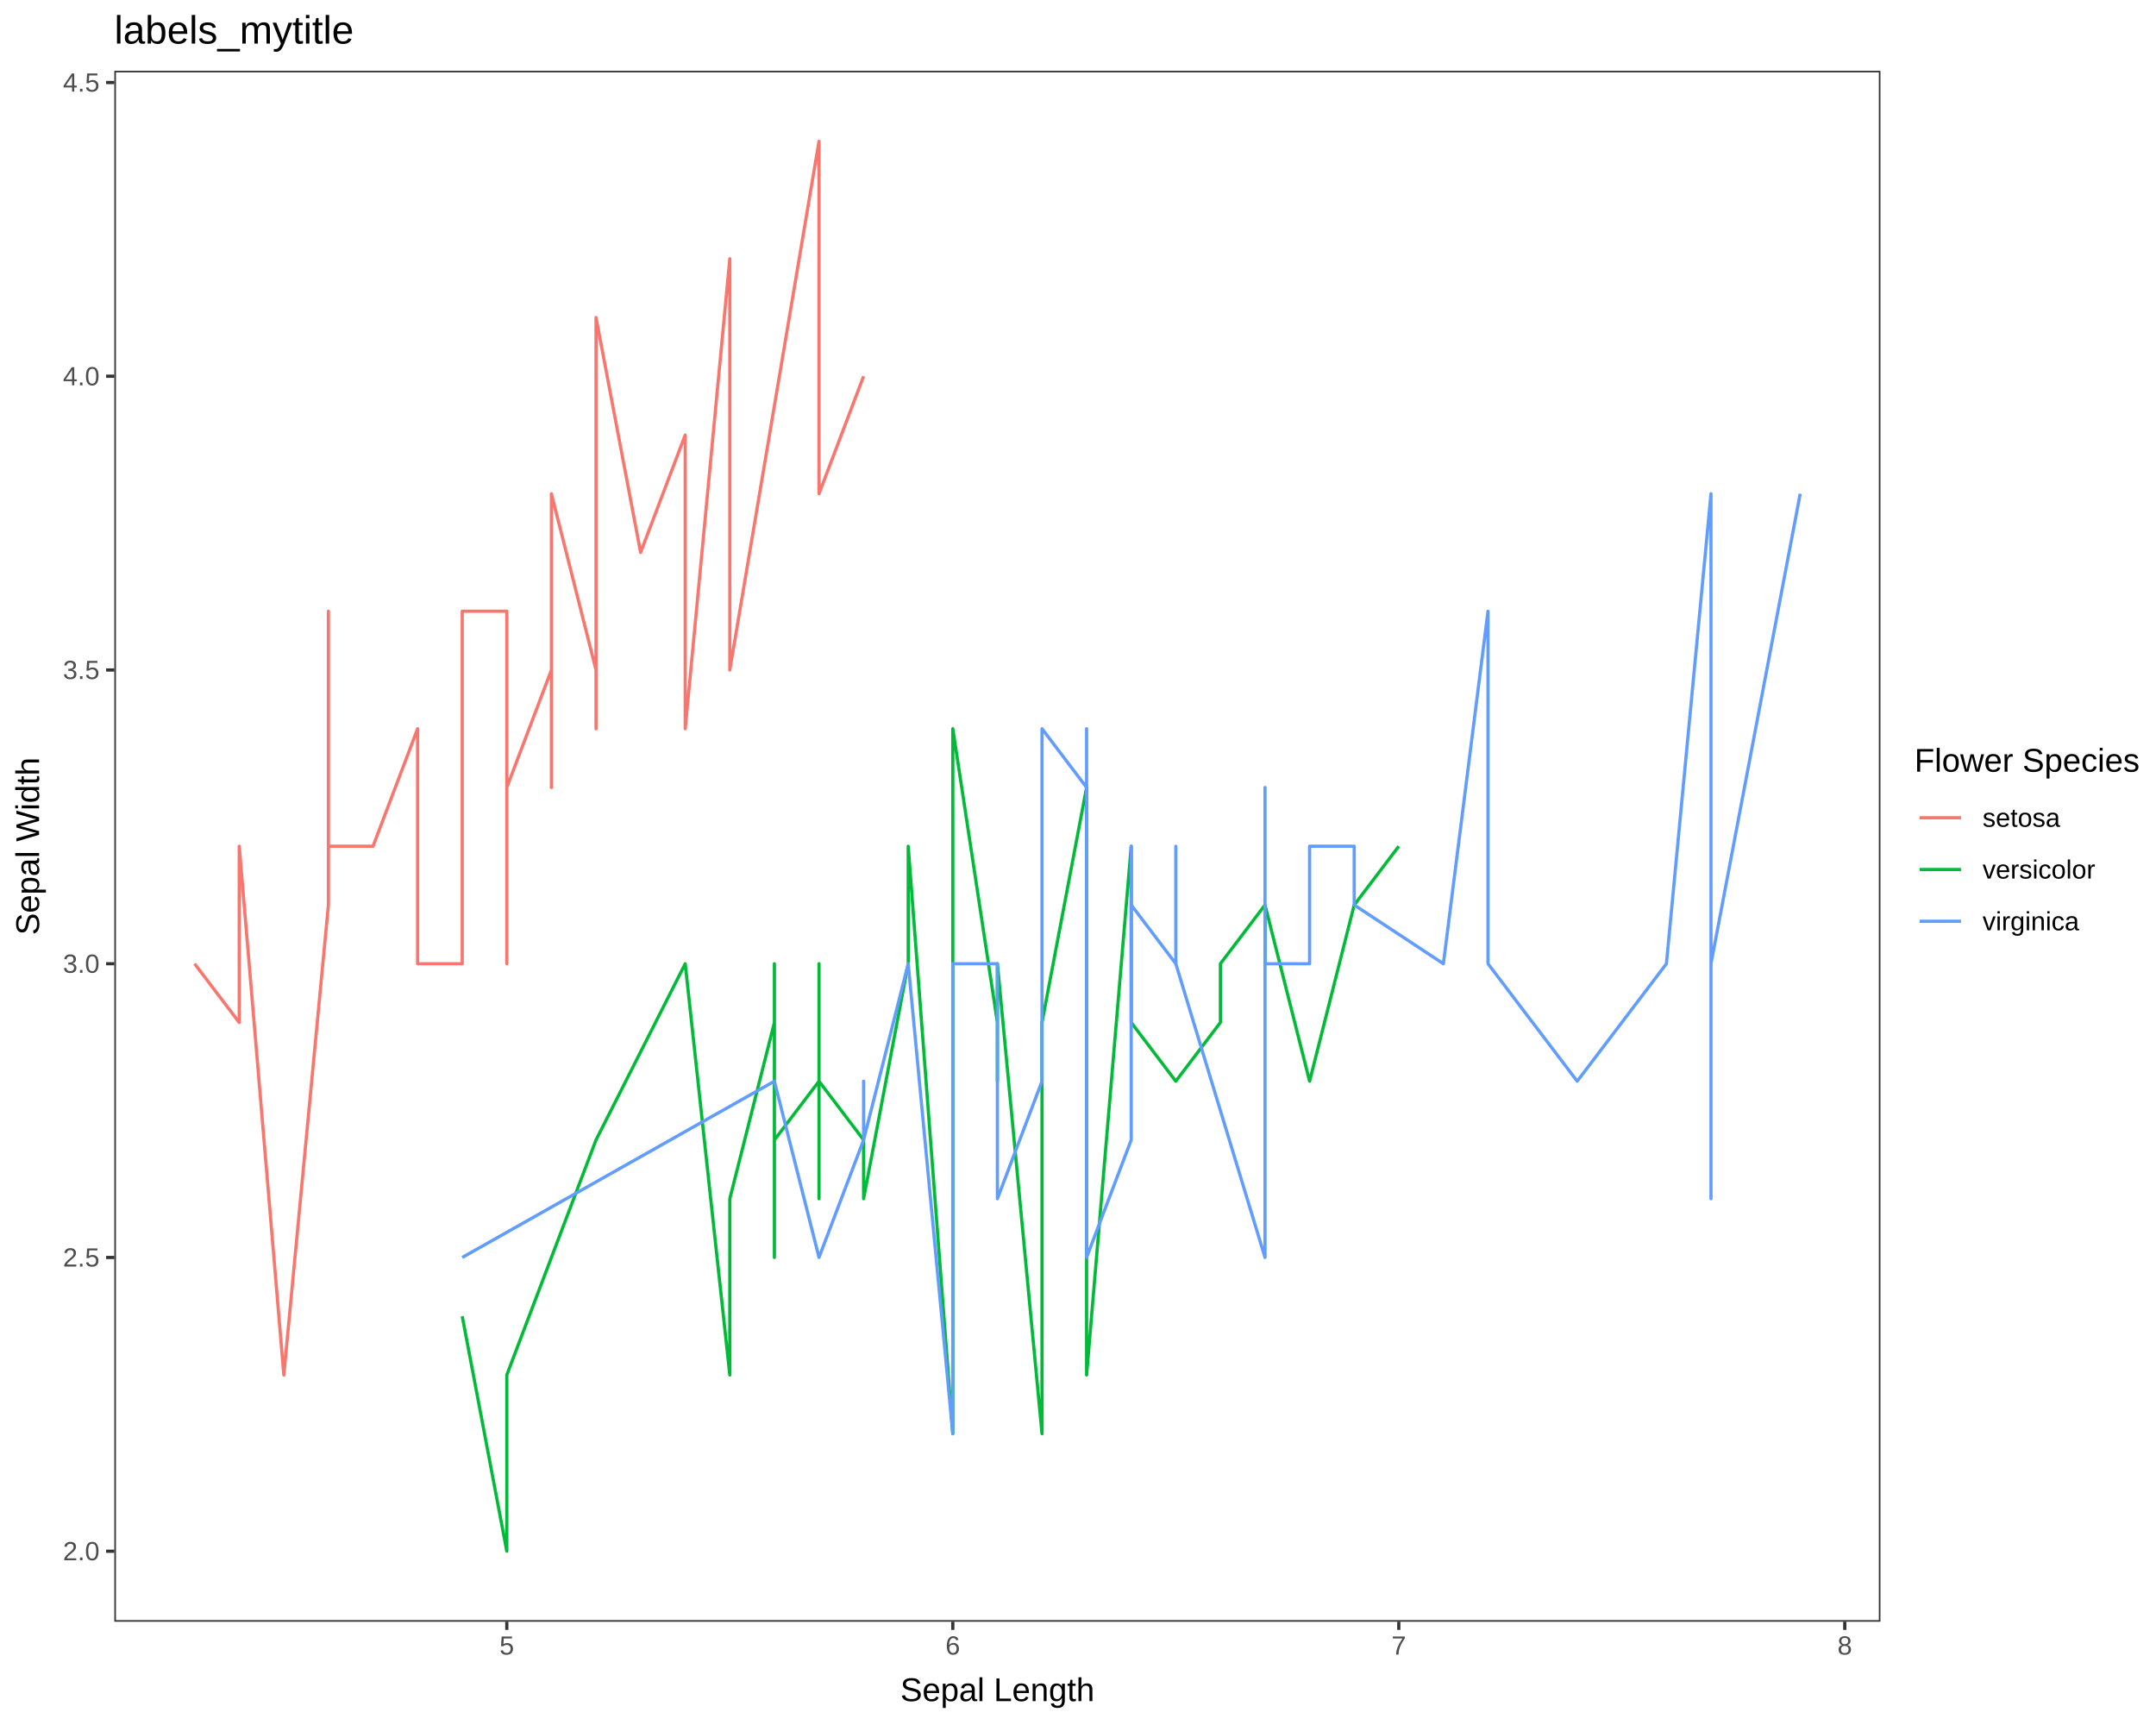
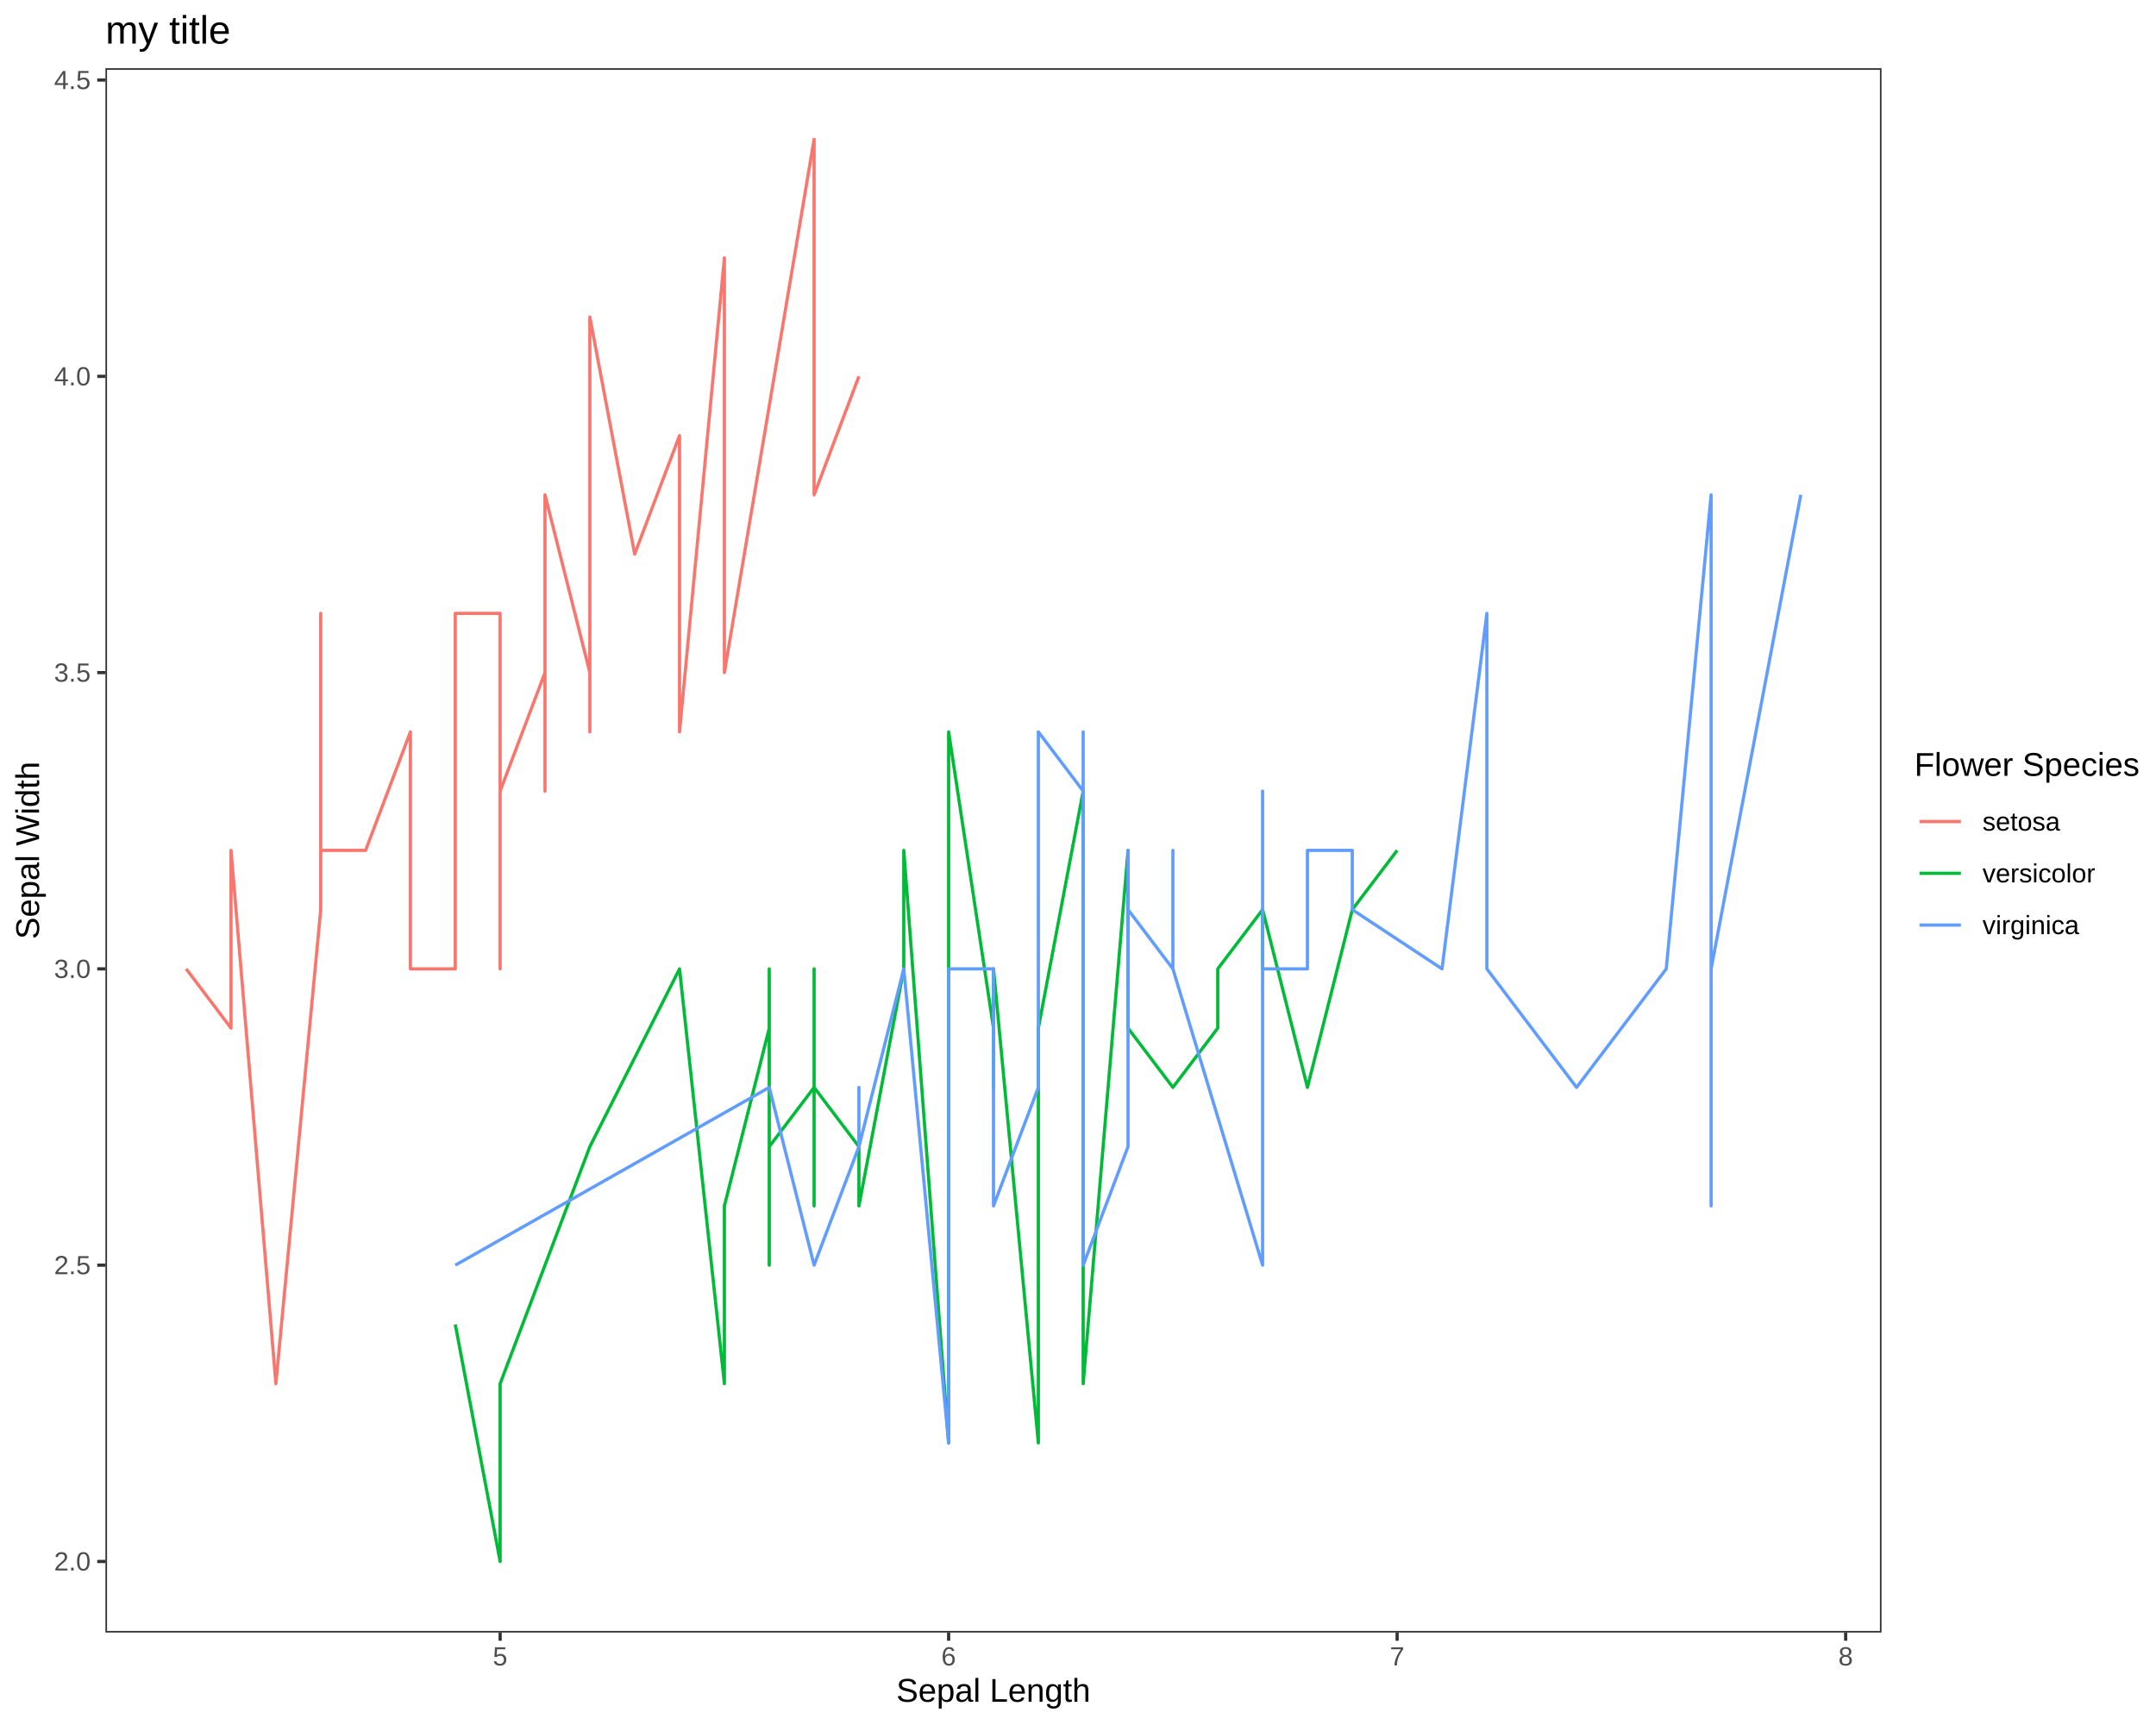
<svg xmlns="http://www.w3.org/2000/svg" viewBox="0 0 720.00 576.00">
  <defs>
    <style type="text/css">
    line, polyline, polygon, path, rect, circle {
      fill: none;
      stroke: #000000;
      stroke-linecap: round;
      stroke-linejoin: round;
      stroke-miterlimit: 10.00;
    }
  </style>
  </defs>
  <rect width="100%" height="100%" style="stroke: none; fill: #FFFFFF;" />
  <rect x="0.00" y="0.00" width="720.00" height="576.00" style="stroke-width: 1.07; stroke: #FFFFFF; fill: #FFFFFF;" />
  <defs>
-     <clipPath id="cpMzguMTh8NjI3Ljk5fDU0MS41MXwyMy42Mw==">
-       <rect x="38.18" y="23.63" width="589.80" height="517.88" />
+     <clipPath id="cpMzUuMjF8NjI4LjM0fDU0NS4xM3wyMi43Nw==">
+       <rect x="35.21" y="22.77" width="593.13" height="522.36" />
    </clipPath>
  </defs>
-   <rect x="38.18" y="23.63" width="589.80" height="517.88" style="stroke-width: 1.07; stroke: none; fill: #FFFFFF;" clip-path="url(#cpMzguMTh8NjI3Ljk5fDU0MS41MXwyMy42Mw==)" />
-   <polyline points="64.99,321.80 79.89,341.42 79.89,321.80 79.89,282.57 94.78,459.12 109.67,302.18 109.67,243.33 109.67,204.10 109.67,282.57 124.57,282.57 124.57,282.57 139.46,243.33 139.46,321.80 139.46,243.33 139.46,302.18 139.46,321.80 154.36,321.80 154.36,302.18 154.36,302.18 154.36,204.10 169.25,204.10 169.25,243.33 169.25,321.80 169.25,243.33 169.25,282.57 169.25,223.72 169.25,223.72 169.25,262.95 184.14,223.72 184.14,223.72 184.14,164.87 184.14,184.48 184.14,262.95 184.14,243.33 184.14,164.87 184.14,164.87 199.04,223.72 199.04,243.33 199.04,106.02 213.93,184.48 228.83,145.25 228.83,184.48 228.83,145.25 228.83,243.33 228.83,243.33 243.72,86.40 243.72,223.72 273.51,47.17 273.51,164.87 288.40,125.63 " style="stroke-width: 1.07; stroke: #F8766D; stroke-linecap: butt;" clip-path="url(#cpMzguMTh8NjI3Ljk5fDU0MS41MXwyMy42Mw==)" />
-   <polyline points="154.36,439.50 169.25,517.97 169.25,459.12 184.14,419.88 199.04,380.65 228.83,321.80 243.72,459.12 243.72,439.50 243.72,439.50 243.72,419.88 243.72,400.27 258.61,341.42 258.61,321.80 258.61,419.88 258.61,321.80 258.61,380.65 273.51,361.03 273.51,400.27 273.51,321.80 273.51,341.42 273.51,361.03 288.40,380.65 288.40,380.65 288.40,400.27 303.30,321.80 303.30,282.57 318.19,478.73 318.19,341.42 318.19,380.65 318.19,243.33 333.08,341.42 333.08,361.03 333.08,361.03 333.08,321.80 347.98,478.73 347.98,341.42 362.87,262.95 362.87,419.88 362.87,459.12 377.77,282.57 377.77,341.42 392.66,361.03 407.55,341.42 407.55,321.80 422.45,302.18 422.45,321.80 422.45,302.18 437.34,361.03 452.24,302.18 467.13,282.57 " style="stroke-width: 1.07; stroke: #00BA38; stroke-linecap: butt;" clip-path="url(#cpMzguMTh8NjI3Ljk5fDU0MS41MXwyMy42Mw==)" />
-   <polyline points="154.36,419.88 258.61,361.03 273.51,419.88 288.40,380.65 288.40,361.03 288.40,380.65 303.30,321.80 318.19,478.73 318.19,321.80 333.08,321.80 333.08,400.27 347.98,361.03 347.98,243.33 362.87,262.95 362.87,341.42 362.87,380.65 362.87,361.03 362.87,243.33 362.87,419.88 377.77,380.65 377.77,282.57 377.77,361.03 377.77,361.03 377.77,302.18 392.66,321.80 392.66,282.57 392.66,321.80 392.66,321.80 422.45,419.88 422.45,262.95 422.45,302.18 422.45,262.95 422.45,321.80 437.34,321.80 437.34,282.57 452.24,282.57 452.24,302.18 452.24,302.18 482.02,321.80 496.92,204.10 496.92,282.57 496.92,321.80 511.81,341.42 526.71,361.03 556.50,321.80 571.39,164.87 571.39,400.27 571.39,361.03 571.39,321.80 601.18,164.87 " style="stroke-width: 1.07; stroke: #619CFF; stroke-linecap: butt;" clip-path="url(#cpMzguMTh8NjI3Ljk5fDU0MS41MXwyMy42Mw==)" />
-   <rect x="38.18" y="23.63" width="589.80" height="517.88" style="stroke-width: 1.07; stroke: #333333;" clip-path="url(#cpMzguMTh8NjI3Ljk5fDU0MS41MXwyMy42Mw==)" />
+   <rect x="35.21" y="22.77" width="593.13" height="522.36" style="stroke-width: 1.07; stroke: none; fill: #FFFFFF;" clip-path="url(#cpMzUuMjF8NjI4LjM0fDU0NS4xM3wyMi43Nw==)" />
+   <polyline points="62.17,323.52 77.15,343.31 77.15,323.52 77.15,283.95 92.13,462.03 107.11,303.74 107.11,244.38 107.11,204.81 107.11,283.95 122.09,283.95 122.09,283.95 137.06,244.38 137.06,323.52 137.06,244.38 137.06,303.74 137.06,323.52 152.04,323.52 152.04,303.74 152.04,303.74 152.04,204.81 167.02,204.81 167.02,244.38 167.02,323.52 167.02,244.38 167.02,283.95 167.02,224.59 167.02,224.59 167.02,264.16 182.00,224.59 182.00,224.59 182.00,165.23 182.00,185.02 182.00,264.16 182.00,244.38 182.00,165.23 182.00,165.23 196.98,224.59 196.98,244.38 196.98,105.87 211.95,185.02 226.93,145.45 226.93,185.02 226.93,145.45 226.93,244.38 226.93,244.38 241.91,86.09 241.91,224.59 271.87,46.52 271.87,165.23 286.84,125.66 " style="stroke-width: 1.07; stroke: #F8766D; stroke-linecap: butt;" clip-path="url(#cpMzUuMjF8NjI4LjM0fDU0NS4xM3wyMi43Nw==)" />
+   <polyline points="152.04,442.24 167.02,521.39 167.02,462.03 182.00,422.46 196.98,382.88 226.93,323.52 241.91,462.03 241.91,442.24 241.91,442.24 241.91,422.46 241.91,402.67 256.89,343.31 256.89,323.52 256.89,422.46 256.89,323.52 256.89,382.88 271.87,363.10 271.87,402.67 271.87,323.52 271.87,343.31 271.87,363.10 286.84,382.88 286.84,382.88 286.84,402.67 301.82,323.52 301.82,283.95 316.80,481.81 316.80,343.31 316.80,382.88 316.80,244.38 331.78,343.31 331.78,363.10 331.78,363.10 331.78,323.52 346.76,481.81 346.76,343.31 361.73,264.16 361.73,422.46 361.73,462.03 376.71,283.95 376.71,343.31 391.69,363.10 406.67,343.31 406.67,323.52 421.65,303.74 421.65,323.52 421.65,303.74 436.62,363.10 451.60,303.74 466.58,283.95 " style="stroke-width: 1.07; stroke: #00BA38; stroke-linecap: butt;" clip-path="url(#cpMzUuMjF8NjI4LjM0fDU0NS4xM3wyMi43Nw==)" />
+   <polyline points="152.04,422.46 256.89,363.10 271.87,422.46 286.84,382.88 286.84,363.10 286.84,382.88 301.82,323.52 316.80,481.81 316.80,323.52 331.78,323.52 331.78,402.67 346.76,363.10 346.76,244.38 361.73,264.16 361.73,343.31 361.73,382.88 361.73,363.10 361.73,244.38 361.73,422.46 376.71,382.88 376.71,283.95 376.71,363.10 376.71,363.10 376.71,303.74 391.69,323.52 391.69,283.95 391.69,323.52 391.69,323.52 421.65,422.46 421.65,264.16 421.65,303.74 421.65,264.16 421.65,323.52 436.62,323.52 436.62,283.95 451.60,283.95 451.60,303.74 451.60,303.74 481.56,323.52 496.54,204.81 496.54,283.95 496.54,323.52 511.51,343.31 526.49,363.10 556.45,323.52 571.43,165.23 571.43,402.67 571.43,363.10 571.43,323.52 601.38,165.23 " style="stroke-width: 1.07; stroke: #619CFF; stroke-linecap: butt;" clip-path="url(#cpMzUuMjF8NjI4LjM0fDU0NS4xM3wyMi43Nw==)" />
+   <rect x="35.21" y="22.77" width="593.13" height="522.36" style="stroke-width: 1.07; stroke: #333333;" clip-path="url(#cpMzUuMjF8NjI4LjM0fDU0NS4xM3wyMi43Nw==)" />
  <defs>
    <clipPath id="cpMC4wMHw3MjAuMDB8NTc2LjAwfDAuMDA=">
      <rect x="0.00" y="0.00" width="720.00" height="576.00" />
    </clipPath>
  </defs>
  <g clip-path="url(#cpMC4wMHw3MjAuMDB8NTc2LjAwfDAuMDA=)">
-     <text x="21.02" y="520.99" style="font-size: 8.80px; fill: #4D4D4D; font-family: Liberation Sans;" textLength="12.23px" lengthAdjust="spacingAndGlyphs">2.0</text>
+     <text x="18.06" y="524.41" style="font-size: 8.80px; fill: #4D4D4D; font-family: Liberation Sans;" textLength="12.22px" lengthAdjust="spacingAndGlyphs">2.0</text>
  </g>
  <g clip-path="url(#cpMC4wMHw3MjAuMDB8NTc2LjAwfDAuMDA=)">
-     <text x="21.02" y="422.91" style="font-size: 8.80px; fill: #4D4D4D; font-family: Liberation Sans;" textLength="12.23px" lengthAdjust="spacingAndGlyphs">2.5</text>
+     <text x="18.06" y="425.48" style="font-size: 8.80px; fill: #4D4D4D; font-family: Liberation Sans;" textLength="12.22px" lengthAdjust="spacingAndGlyphs">2.5</text>
  </g>
  <g clip-path="url(#cpMC4wMHw3MjAuMDB8NTc2LjAwfDAuMDA=)">
-     <text x="21.02" y="324.83" style="font-size: 8.80px; fill: #4D4D4D; font-family: Liberation Sans;" textLength="12.23px" lengthAdjust="spacingAndGlyphs">3.0</text>
+     <text x="18.06" y="326.55" style="font-size: 8.80px; fill: #4D4D4D; font-family: Liberation Sans;" textLength="12.22px" lengthAdjust="spacingAndGlyphs">3.0</text>
  </g>
  <g clip-path="url(#cpMC4wMHw3MjAuMDB8NTc2LjAwfDAuMDA=)">
-     <text x="21.02" y="226.74" style="font-size: 8.80px; fill: #4D4D4D; font-family: Liberation Sans;" textLength="12.23px" lengthAdjust="spacingAndGlyphs">3.5</text>
+     <text x="18.06" y="227.62" style="font-size: 8.80px; fill: #4D4D4D; font-family: Liberation Sans;" textLength="12.22px" lengthAdjust="spacingAndGlyphs">3.5</text>
  </g>
  <g clip-path="url(#cpMC4wMHw3MjAuMDB8NTc2LjAwfDAuMDA=)">
-     <text x="21.02" y="128.66" style="font-size: 8.80px; fill: #4D4D4D; font-family: Liberation Sans;" textLength="12.23px" lengthAdjust="spacingAndGlyphs">4.0</text>
+     <text x="18.06" y="128.68" style="font-size: 8.80px; fill: #4D4D4D; font-family: Liberation Sans;" textLength="12.22px" lengthAdjust="spacingAndGlyphs">4.0</text>
  </g>
  <g clip-path="url(#cpMC4wMHw3MjAuMDB8NTc2LjAwfDAuMDA=)">
-     <text x="21.02" y="30.58" style="font-size: 8.80px; fill: #4D4D4D; font-family: Liberation Sans;" textLength="12.23px" lengthAdjust="spacingAndGlyphs">4.5</text>
+     <text x="18.06" y="29.75" style="font-size: 8.80px; fill: #4D4D4D; font-family: Liberation Sans;" textLength="12.22px" lengthAdjust="spacingAndGlyphs">4.5</text>
  </g>
-   <polyline points="35.44,517.97 38.18,517.97 " style="stroke-width: 1.07; stroke: #333333; stroke-linecap: butt;" clip-path="url(#cpMC4wMHw3MjAuMDB8NTc2LjAwfDAuMDA=)" />
-   <polyline points="35.44,419.88 38.18,419.88 " style="stroke-width: 1.07; stroke: #333333; stroke-linecap: butt;" clip-path="url(#cpMC4wMHw3MjAuMDB8NTc2LjAwfDAuMDA=)" />
-   <polyline points="35.44,321.80 38.18,321.80 " style="stroke-width: 1.07; stroke: #333333; stroke-linecap: butt;" clip-path="url(#cpMC4wMHw3MjAuMDB8NTc2LjAwfDAuMDA=)" />
-   <polyline points="35.44,223.72 38.18,223.72 " style="stroke-width: 1.07; stroke: #333333; stroke-linecap: butt;" clip-path="url(#cpMC4wMHw3MjAuMDB8NTc2LjAwfDAuMDA=)" />
-   <polyline points="35.44,125.63 38.18,125.63 " style="stroke-width: 1.07; stroke: #333333; stroke-linecap: butt;" clip-path="url(#cpMC4wMHw3MjAuMDB8NTc2LjAwfDAuMDA=)" />
-   <polyline points="35.44,27.55 38.18,27.55 " style="stroke-width: 1.07; stroke: #333333; stroke-linecap: butt;" clip-path="url(#cpMC4wMHw3MjAuMDB8NTc2LjAwfDAuMDA=)" />
-   <polyline points="169.25,544.25 169.25,541.51 " style="stroke-width: 1.07; stroke: #333333; stroke-linecap: butt;" clip-path="url(#cpMC4wMHw3MjAuMDB8NTc2LjAwfDAuMDA=)" />
-   <polyline points="318.19,544.25 318.19,541.51 " style="stroke-width: 1.07; stroke: #333333; stroke-linecap: butt;" clip-path="url(#cpMC4wMHw3MjAuMDB8NTc2LjAwfDAuMDA=)" />
-   <polyline points="467.13,544.25 467.13,541.51 " style="stroke-width: 1.07; stroke: #333333; stroke-linecap: butt;" clip-path="url(#cpMC4wMHw3MjAuMDB8NTc2LjAwfDAuMDA=)" />
-   <polyline points="616.07,544.25 616.07,541.51 " style="stroke-width: 1.07; stroke: #333333; stroke-linecap: butt;" clip-path="url(#cpMC4wMHw3MjAuMDB8NTc2LjAwfDAuMDA=)" />
+   <polyline points="32.47,521.39 35.21,521.39 " style="stroke-width: 1.07; stroke: #333333; stroke-linecap: butt;" clip-path="url(#cpMC4wMHw3MjAuMDB8NTc2LjAwfDAuMDA=)" />
+   <polyline points="32.47,422.46 35.21,422.46 " style="stroke-width: 1.07; stroke: #333333; stroke-linecap: butt;" clip-path="url(#cpMC4wMHw3MjAuMDB8NTc2LjAwfDAuMDA=)" />
+   <polyline points="32.47,323.52 35.21,323.52 " style="stroke-width: 1.07; stroke: #333333; stroke-linecap: butt;" clip-path="url(#cpMC4wMHw3MjAuMDB8NTc2LjAwfDAuMDA=)" />
+   <polyline points="32.47,224.59 35.21,224.59 " style="stroke-width: 1.07; stroke: #333333; stroke-linecap: butt;" clip-path="url(#cpMC4wMHw3MjAuMDB8NTc2LjAwfDAuMDA=)" />
+   <polyline points="32.47,125.66 35.21,125.66 " style="stroke-width: 1.07; stroke: #333333; stroke-linecap: butt;" clip-path="url(#cpMC4wMHw3MjAuMDB8NTc2LjAwfDAuMDA=)" />
+   <polyline points="32.47,26.73 35.21,26.73 " style="stroke-width: 1.07; stroke: #333333; stroke-linecap: butt;" clip-path="url(#cpMC4wMHw3MjAuMDB8NTc2LjAwfDAuMDA=)" />
+   <polyline points="167.02,547.87 167.02,545.13 " style="stroke-width: 1.07; stroke: #333333; stroke-linecap: butt;" clip-path="url(#cpMC4wMHw3MjAuMDB8NTc2LjAwfDAuMDA=)" />
+   <polyline points="316.80,547.87 316.80,545.13 " style="stroke-width: 1.07; stroke: #333333; stroke-linecap: butt;" clip-path="url(#cpMC4wMHw3MjAuMDB8NTc2LjAwfDAuMDA=)" />
+   <polyline points="466.58,547.87 466.58,545.13 " style="stroke-width: 1.07; stroke: #333333; stroke-linecap: butt;" clip-path="url(#cpMC4wMHw3MjAuMDB8NTc2LjAwfDAuMDA=)" />
+   <polyline points="616.36,547.87 616.36,545.13 " style="stroke-width: 1.07; stroke: #333333; stroke-linecap: butt;" clip-path="url(#cpMC4wMHw3MjAuMDB8NTc2LjAwfDAuMDA=)" />
  <g clip-path="url(#cpMC4wMHw3MjAuMDB8NTc2LjAwfDAuMDA=)">
-     <text x="166.80" y="552.49" style="font-size: 8.80px; fill: #4D4D4D; font-family: Liberation Sans;" textLength="4.89px" lengthAdjust="spacingAndGlyphs">5</text>
+     <text x="164.57" y="556.11" style="font-size: 8.80px; fill: #4D4D4D; font-family: Liberation Sans;" textLength="4.89px" lengthAdjust="spacingAndGlyphs">5</text>
  </g>
  <g clip-path="url(#cpMC4wMHw3MjAuMDB8NTc2LjAwfDAuMDA=)">
-     <text x="315.74" y="552.49" style="font-size: 8.80px; fill: #4D4D4D; font-family: Liberation Sans;" textLength="4.89px" lengthAdjust="spacingAndGlyphs">6</text>
+     <text x="314.35" y="556.11" style="font-size: 8.80px; fill: #4D4D4D; font-family: Liberation Sans;" textLength="4.89px" lengthAdjust="spacingAndGlyphs">6</text>
  </g>
  <g clip-path="url(#cpMC4wMHw3MjAuMDB8NTc2LjAwfDAuMDA=)">
-     <text x="464.68" y="552.49" style="font-size: 8.80px; fill: #4D4D4D; font-family: Liberation Sans;" textLength="4.89px" lengthAdjust="spacingAndGlyphs">7</text>
+     <text x="464.13" y="556.11" style="font-size: 8.80px; fill: #4D4D4D; font-family: Liberation Sans;" textLength="4.89px" lengthAdjust="spacingAndGlyphs">7</text>
  </g>
  <g clip-path="url(#cpMC4wMHw3MjAuMDB8NTc2LjAwfDAuMDA=)">
-     <text x="613.62" y="552.49" style="font-size: 8.80px; fill: #4D4D4D; font-family: Liberation Sans;" textLength="4.89px" lengthAdjust="spacingAndGlyphs">8</text>
+     <text x="613.92" y="556.11" style="font-size: 8.80px; fill: #4D4D4D; font-family: Liberation Sans;" textLength="4.89px" lengthAdjust="spacingAndGlyphs">8</text>
  </g>
  <g clip-path="url(#cpMC4wMHw3MjAuMDB8NTc2LjAwfDAuMDA=)">
-     <text x="300.67" y="568.03" style="font-size: 11.00px; font-family: Liberation Sans;" textLength="64.83px" lengthAdjust="spacingAndGlyphs">Sepal Length</text>
+     <text x="299.32" y="568.24" style="font-size: 11.00px; font-family: Liberation Sans;" textLength="64.91px" lengthAdjust="spacingAndGlyphs">Sepal Length</text>
  </g>
  <g clip-path="url(#cpMC4wMHw3MjAuMDB8NTc2LjAwfDAuMDA=)">
-     <text transform="translate(13.05,312.22) rotate(-90)" style="font-size: 11.00px; font-family: Liberation Sans;" textLength="59.31px" lengthAdjust="spacingAndGlyphs">Sepal Width</text>
+     <text transform="translate(13.04,313.62) rotate(-90)" style="font-size: 11.00px; font-family: Liberation Sans;" textLength="59.34px" lengthAdjust="spacingAndGlyphs">Sepal Width</text>
  </g>
-   <rect x="639.33" y="248.88" width="75.20" height="67.38" style="stroke-width: 1.07; stroke: none; fill: #FFFFFF;" clip-path="url(#cpMC4wMHw3MjAuMDB8NTc2LjAwfDAuMDA=)" />
+   <rect x="639.30" y="250.37" width="75.22" height="67.16" style="stroke-width: 1.07; stroke: none; fill: #FFFFFF;" clip-path="url(#cpMC4wMHw3MjAuMDB8NTc2LjAwfDAuMDA=)" />
  <g clip-path="url(#cpMC4wMHw3MjAuMDB8NTc2LjAwfDAuMDA=)">
-     <text x="639.33" y="257.69" style="font-size: 11.00px; font-family: Liberation Sans;" textLength="75.20px" lengthAdjust="spacingAndGlyphs">Flower Species</text>
+     <text x="639.30" y="259.07" style="font-size: 11.00px; font-family: Liberation Sans;" textLength="75.22px" lengthAdjust="spacingAndGlyphs">Flower Species</text>
  </g>
-   <rect x="639.33" y="264.42" width="17.28" height="17.28" style="stroke-width: 1.07; stroke: none; fill: #FFFFFF;" clip-path="url(#cpMC4wMHw3MjAuMDB8NTc2LjAwfDAuMDA=)" />
-   <line x1="641.05" y1="273.06" x2="654.88" y2="273.06" style="stroke-width: 1.07; stroke: #F8766D; stroke-linecap: butt;" clip-path="url(#cpMC4wMHw3MjAuMDB8NTc2LjAwfDAuMDA=)" />
-   <rect x="639.33" y="281.70" width="17.28" height="17.28" style="stroke-width: 1.07; stroke: none; fill: #FFFFFF;" clip-path="url(#cpMC4wMHw3MjAuMDB8NTc2LjAwfDAuMDA=)" />
-   <line x1="641.05" y1="290.34" x2="654.88" y2="290.34" style="stroke-width: 1.07; stroke: #00BA38; stroke-linecap: butt;" clip-path="url(#cpMC4wMHw3MjAuMDB8NTc2LjAwfDAuMDA=)" />
-   <rect x="639.33" y="298.98" width="17.28" height="17.28" style="stroke-width: 1.07; stroke: none; fill: #FFFFFF;" clip-path="url(#cpMC4wMHw3MjAuMDB8NTc2LjAwfDAuMDA=)" />
-   <line x1="641.05" y1="307.62" x2="654.88" y2="307.62" style="stroke-width: 1.07; stroke: #619CFF; stroke-linecap: butt;" clip-path="url(#cpMC4wMHw3MjAuMDB8NTc2LjAwfDAuMDA=)" />
+   <rect x="639.30" y="265.69" width="17.28" height="17.28" style="stroke-width: 1.07; stroke: none; fill: #FFFFFF;" clip-path="url(#cpMC4wMHw3MjAuMDB8NTc2LjAwfDAuMDA=)" />
+   <line x1="641.03" y1="274.33" x2="654.85" y2="274.33" style="stroke-width: 1.07; stroke: #F8766D; stroke-linecap: butt;" clip-path="url(#cpMC4wMHw3MjAuMDB8NTc2LjAwfDAuMDA=)" />
+   <rect x="639.30" y="282.97" width="17.28" height="17.28" style="stroke-width: 1.07; stroke: none; fill: #FFFFFF;" clip-path="url(#cpMC4wMHw3MjAuMDB8NTc2LjAwfDAuMDA=)" />
+   <line x1="641.03" y1="291.61" x2="654.85" y2="291.61" style="stroke-width: 1.07; stroke: #00BA38; stroke-linecap: butt;" clip-path="url(#cpMC4wMHw3MjAuMDB8NTc2LjAwfDAuMDA=)" />
+   <rect x="639.30" y="300.25" width="17.28" height="17.28" style="stroke-width: 1.07; stroke: none; fill: #FFFFFF;" clip-path="url(#cpMC4wMHw3MjAuMDB8NTc2LjAwfDAuMDA=)" />
+   <line x1="641.03" y1="308.89" x2="654.85" y2="308.89" style="stroke-width: 1.07; stroke: #619CFF; stroke-linecap: butt;" clip-path="url(#cpMC4wMHw3MjAuMDB8NTc2LjAwfDAuMDA=)" />
  <g clip-path="url(#cpMC4wMHw3MjAuMDB8NTc2LjAwfDAuMDA=)">
-     <text x="662.08" y="276.08" style="font-size: 8.80px; font-family: Liberation Sans;" textLength="25.93px" lengthAdjust="spacingAndGlyphs">setosa</text>
+     <text x="662.06" y="277.36" style="font-size: 8.80px; font-family: Liberation Sans;" textLength="25.92px" lengthAdjust="spacingAndGlyphs">setosa</text>
  </g>
  <g clip-path="url(#cpMC4wMHw3MjAuMDB8NTc2LjAwfDAuMDA=)">
-     <text x="662.08" y="293.36" style="font-size: 8.80px; font-family: Liberation Sans;" textLength="37.65px" lengthAdjust="spacingAndGlyphs">versicolor</text>
+     <text x="662.06" y="294.64" style="font-size: 8.80px; font-family: Liberation Sans;" textLength="37.64px" lengthAdjust="spacingAndGlyphs">versicolor</text>
  </g>
  <g clip-path="url(#cpMC4wMHw3MjAuMDB8NTc2LjAwfDAuMDA=)">
-     <text x="662.08" y="310.64" style="font-size: 8.80px; font-family: Liberation Sans;" textLength="32.28px" lengthAdjust="spacingAndGlyphs">virginica</text>
+     <text x="662.06" y="311.92" style="font-size: 8.80px; font-family: Liberation Sans;" textLength="32.27px" lengthAdjust="spacingAndGlyphs">virginica</text>
  </g>
  <g clip-path="url(#cpMC4wMHw3MjAuMDB8NTc2LjAwfDAuMDA=)">
-     <text x="38.18" y="14.56" style="font-size: 13.20px; font-family: Liberation Sans;" textLength="79.97px" lengthAdjust="spacingAndGlyphs">labels_mytitle</text>
+     <text x="35.21" y="14.56" style="font-size: 13.20px; font-family: Liberation Sans;" textLength="41.75px" lengthAdjust="spacingAndGlyphs">my title</text>
  </g>
</svg>
